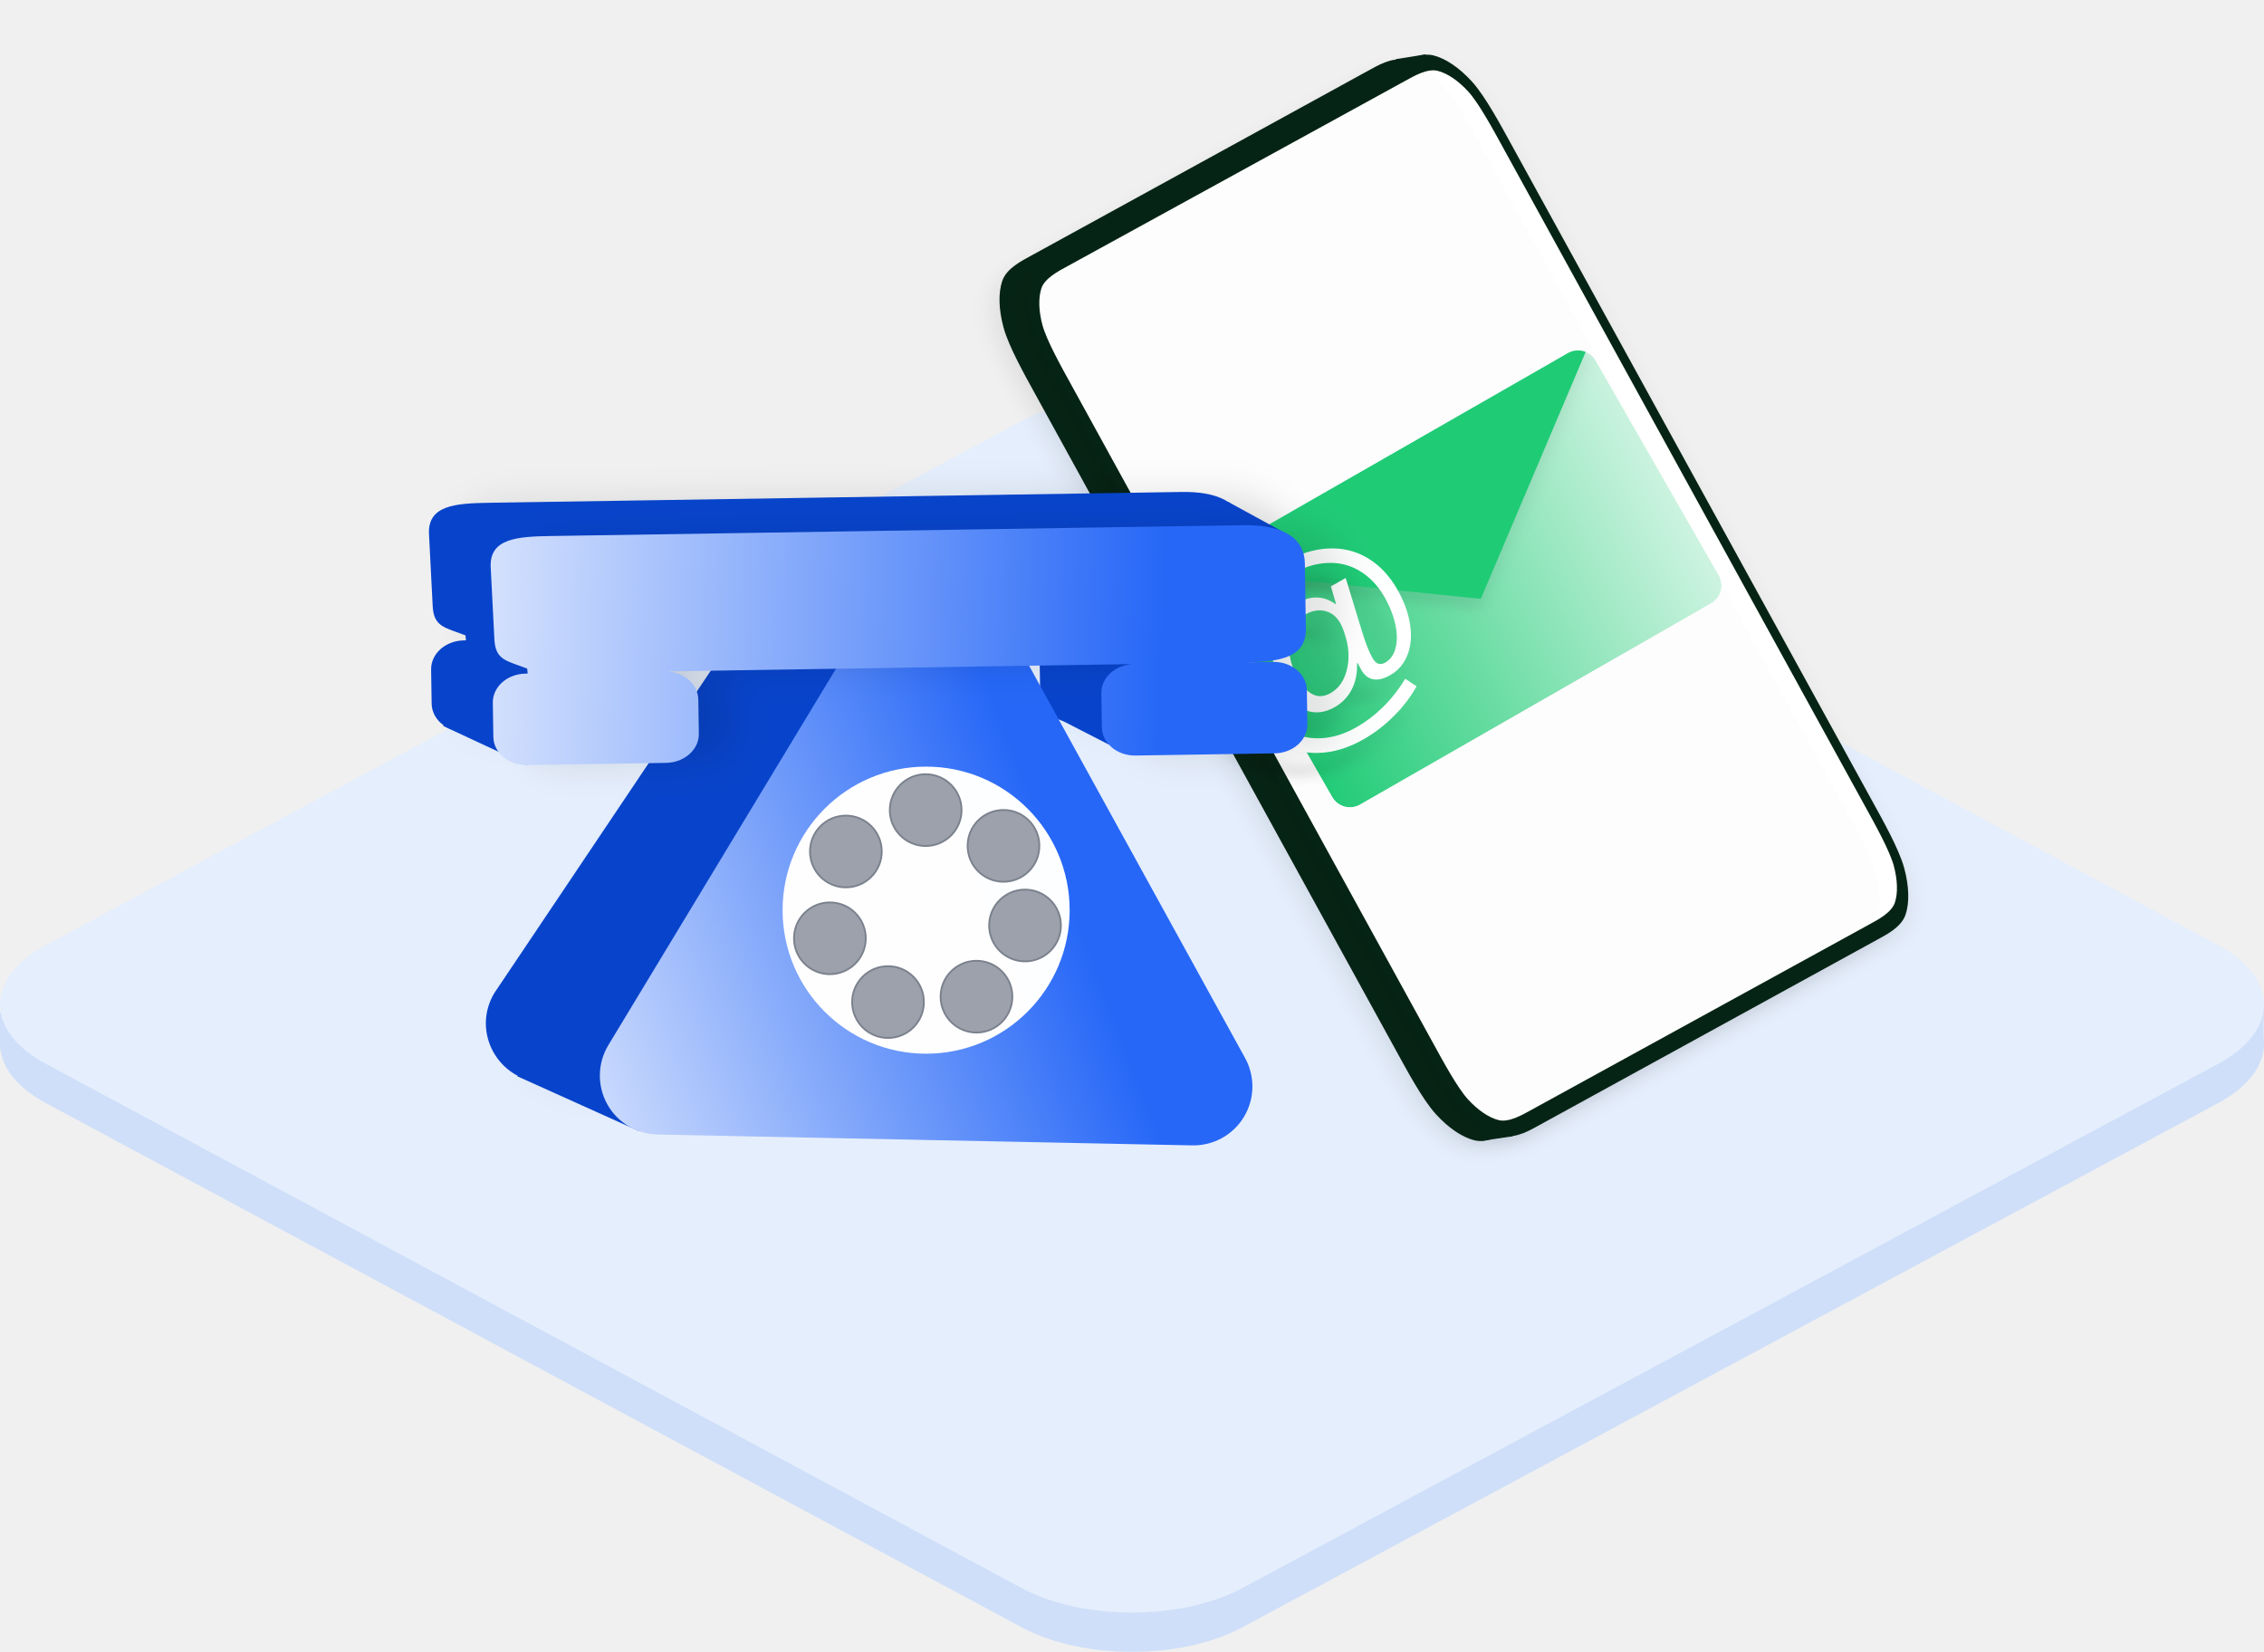
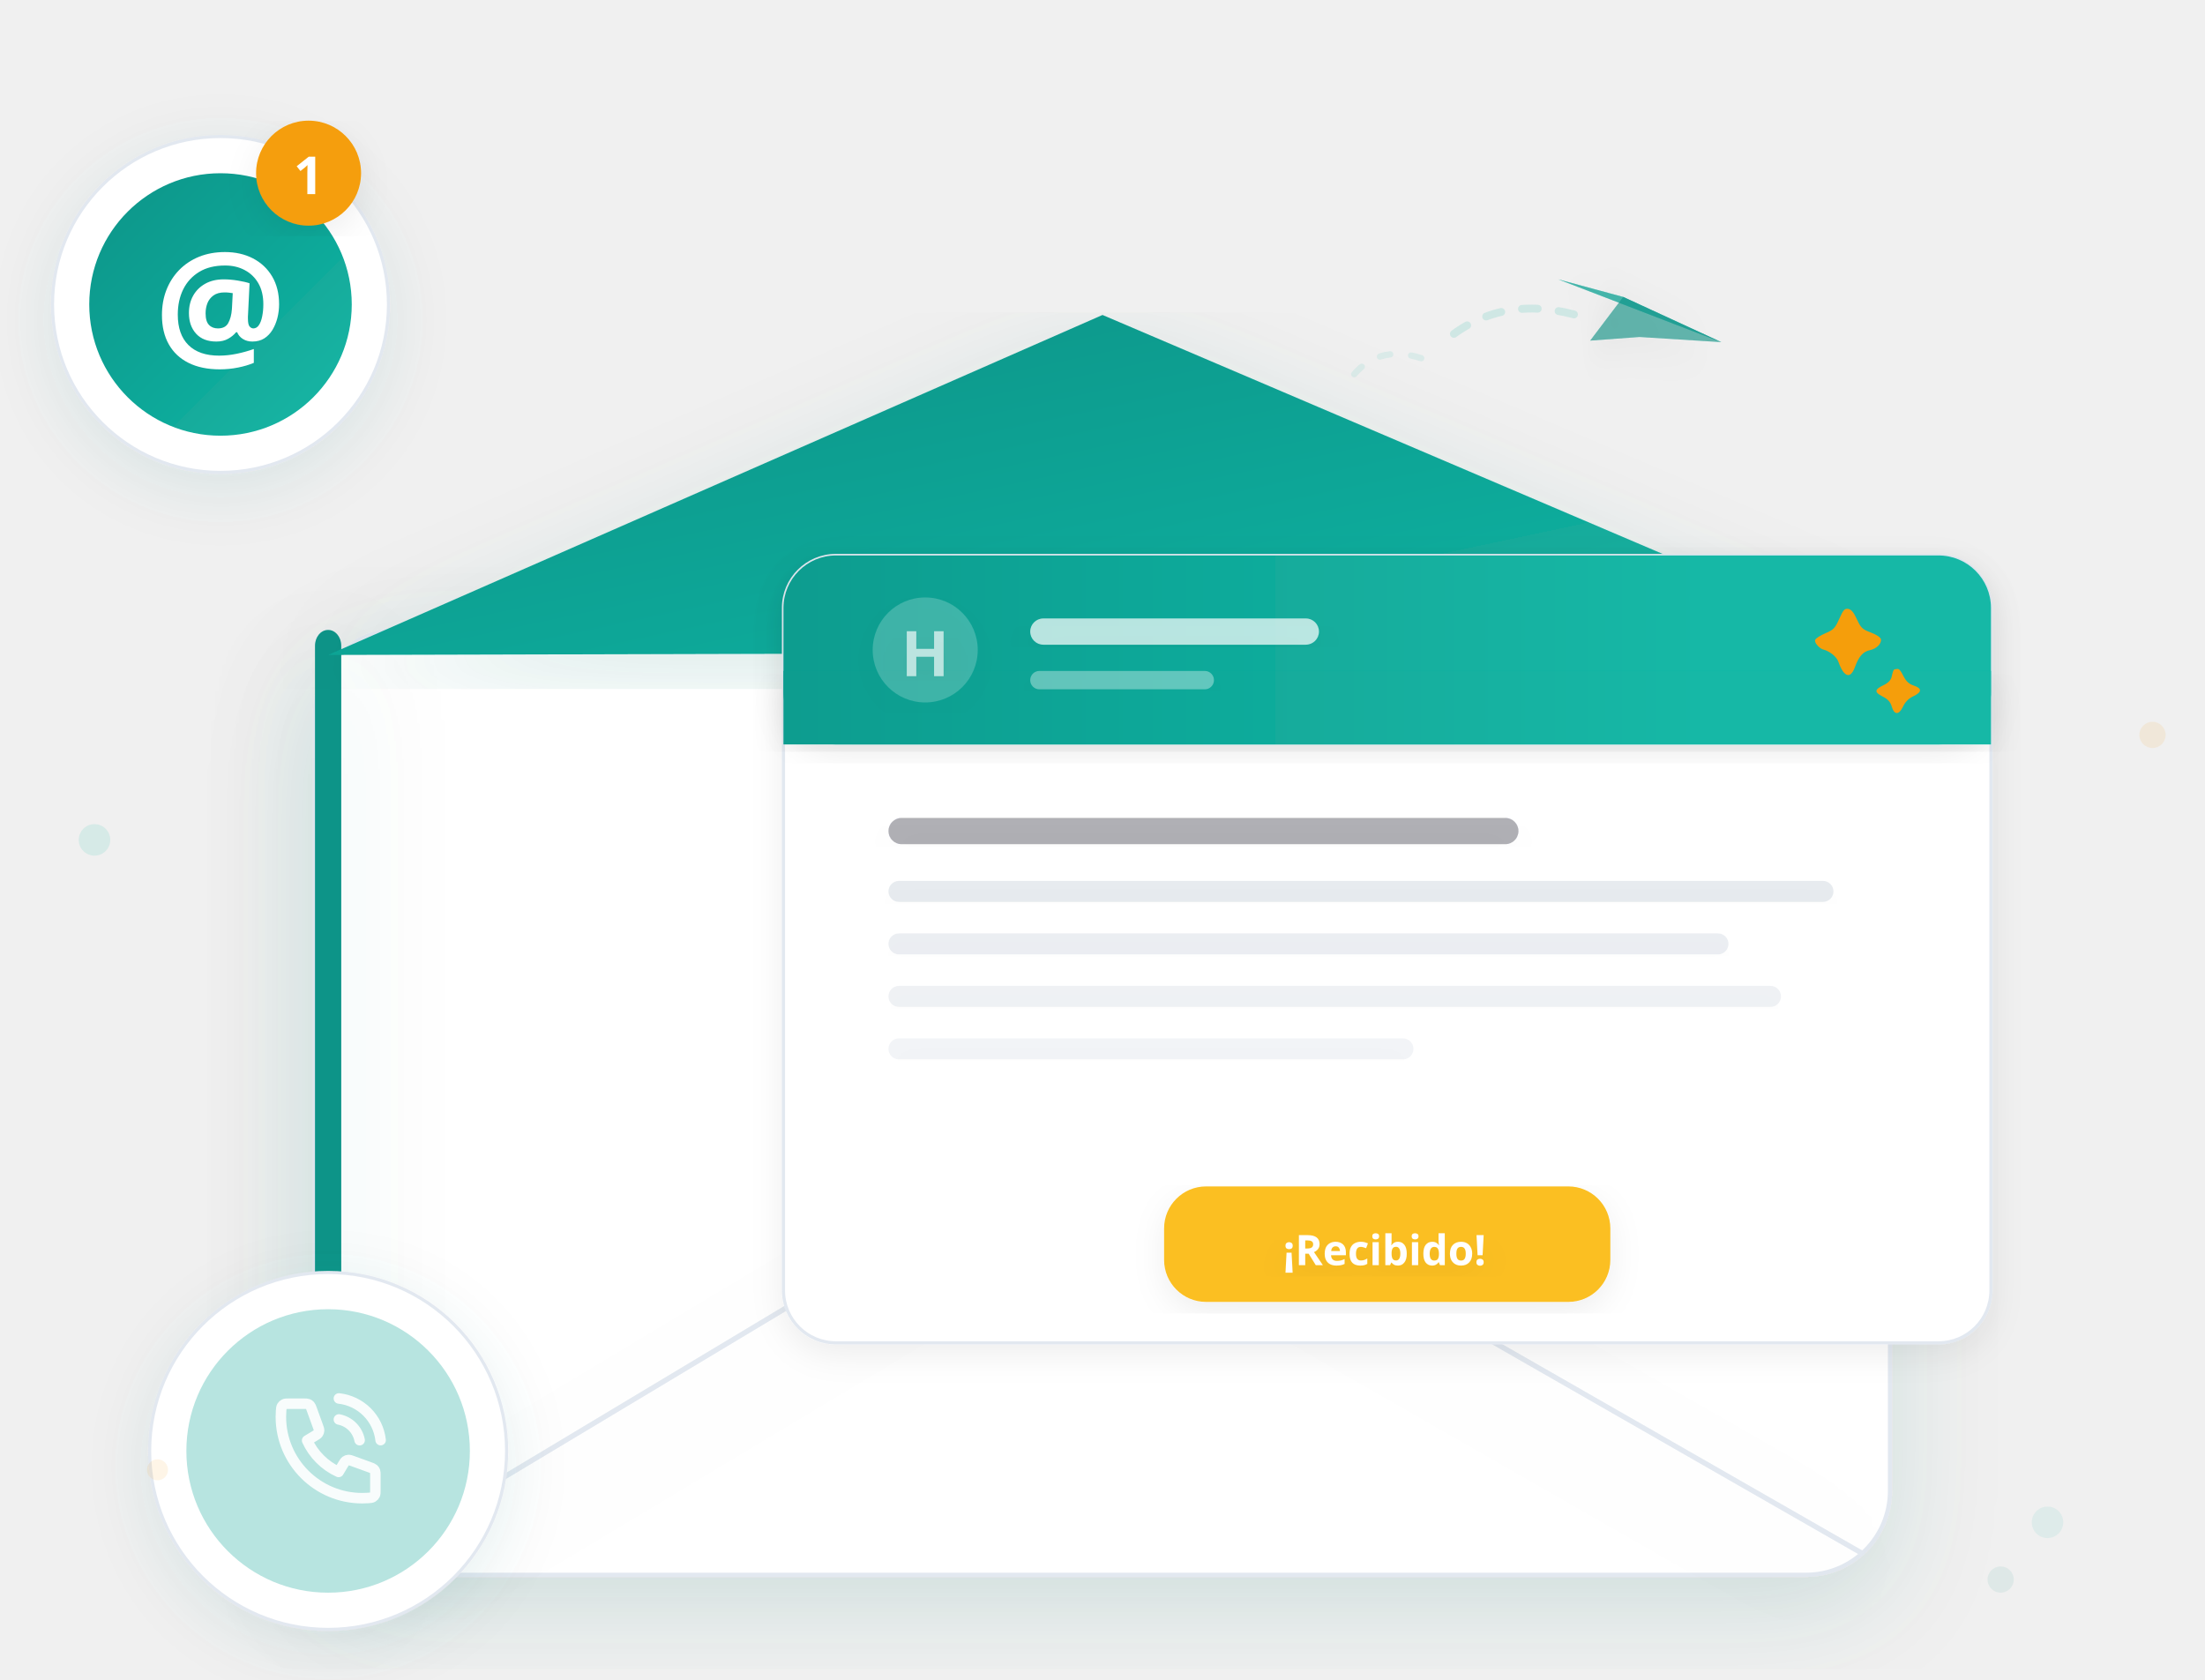
- <svg xmlns="http://www.w3.org/2000/svg" xmlns:xlink="http://www.w3.org/1999/xlink" width="252.392mm" height="184.13mm" viewBox="0 0 252.392 184.13" version="1.1" id="svg11290">
-   <defs id="defs11287">
-     <linearGradient id="linearGradient48840">
-       <stop style="stop-color:#ffffff;stop-opacity:1;" offset="0" id="stop48836" />
-       <stop style="stop-color:#2667f7;stop-opacity:1;" offset="0.781" id="stop48838" />
+ <svg xmlns="http://www.w3.org/2000/svg" xmlns:xlink="http://www.w3.org/1999/xlink" width="420" height="320" viewBox="0 0 420 320" version="1.1" id="svg2009">
+   <defs id="defs1913">
+     <linearGradient id="env-teal" x1="0%" y1="0%" x2="100%" y2="100%" gradientUnits="objectBoundingBox">
+       <stop offset="0%" style="stop-color:#0D9488;stop-opacity:1;" id="stop1853" />
+       <stop offset="100%" style="stop-color:#14B8A6;stop-opacity:1;" id="stop1855" />
    </linearGradient>
-     <linearGradient id="linearGradient43954">
-       <stop style="stop-color:#20cb76;stop-opacity:1;" offset="0" id="stop43950" />
-       <stop style="stop-color:#ffffff;stop-opacity:1;" offset="1" id="stop43952" />
+     <linearGradient id="env-teal-h" x1="0%" y1="0%" x2="100%" y2="0%" gradientUnits="objectBoundingBox">
+       <stop offset="0%" style="stop-color:#0D9488;stop-opacity:1;" id="stop1858" />
+       <stop offset="100%" style="stop-color:#14B8A6;stop-opacity:1;" id="stop1860" />
    </linearGradient>
-     <linearGradient id="linearGradient43214">
-       <stop style="stop-color:#20cb76;stop-opacity:1;" offset="0" id="stop43210" />
-       <stop style="stop-color:#ffffff;stop-opacity:0.992;" offset="1" id="stop43212" />
+     <linearGradient id="env-amber" x1="27.981" y1="271.255" x2="71.225" y2="271.255" gradientUnits="userSpaceOnUse" gradientTransform="matrix(1.965613,0,0,0.508747,60,65)">
+       <stop offset="0%" style="stop-color:#F59E0B;stop-opacity:1;" id="stop1863" />
+       <stop offset="100%" style="stop-color:#FBBF24;stop-opacity:1;" id="stop1865" />
    </linearGradient>
-     <linearGradient id="linearGradient35703">
-       <stop style="stop-color:#ffffff;stop-opacity:1;" offset="0" id="stop35701" />
-       <stop style="stop-color:#2667f7;stop-opacity:1;" offset="0.855" id="stop35699" />
-     </linearGradient>
-     <filter style="color-interpolation-filters:sRGB" id="filter14392" x="-0.055" y="-0.041" width="1.096" height="1.089">
-       <feFlood flood-opacity="0.09" flood-color="rgb(0,0,0)" result="flood" id="feFlood14382" />
-       <feComposite in="flood" in2="SourceGraphic" operator="in" result="composite1" id="feComposite14384" />
-       <feGaussianBlur in="composite1" stdDeviation="1" result="blur" id="feGaussianBlur14386" />
-       <feOffset dx="-1" dy="0.5" result="offset" id="feOffset14388" />
-       <feComposite in="SourceGraphic" in2="offset" operator="over" result="composite2" id="feComposite14390" />
+     <filter id="sh-main" x="-4.8" y="-inf" width="10.6" height="inf">
+       <feGaussianBlur in="SourceAlpha" stdDeviation="10" result="blur" id="feGaussianBlur1868" />
+       <feOffset in="blur" dx="0" dy="6" result="offsetBlur" id="feOffset1870" />
+       <feFlood flood-color="#0F766E" flood-opacity="0.14" result="color" id="feFlood1872" />
+       <feComposite in="color" in2="offsetBlur" operator="in" result="shadow" id="feComposite1874" />
+       <feMerge id="feMerge1880">
+         <feMergeNode in="shadow" id="feMergeNode1876" />
+         <feMergeNode in="SourceGraphic" id="feMergeNode1878" />
+       </feMerge>
    </filter>
-     <clipPath clipPathUnits="userSpaceOnUse" id="clipPath30291">
-       <path id="path30293" style="fill:#7a818d;fill-opacity:0.992;stroke-width:0.269;stroke-linecap:round;stroke-linejoin:round" d="m 20.813,-25.936 45.677,53.58 c 1.284,1.506 -0.528,5.144 -4.063,8.157 L -14.409,101.303 c -3.535,3.013 -7.414,4.227 -8.697,2.721 L -68.783,50.443 c -1.284,-1.506 0.528,-5.144 4.063,-8.157 l 76.836,-65.501 c 3.535,-3.013 7.414,-4.227 8.697,-2.721 z" />
-     </clipPath>
-     <clipPath clipPathUnits="userSpaceOnUse" id="clipPath30295">
-       <path id="path30297" style="fill:#7a818d;fill-opacity:0.992;stroke-width:0.2;stroke-linecap:round;stroke-linejoin:round" d="m 30.565,15.828 h 80.081 c 2.251,0 4.063,1.812 4.063,4.063 v 48.928 c 0,2.251 -1.812,4.063 -4.063,4.063 H 30.565 c -2.251,0 -4.063,-1.812 -4.063,-4.063 V 19.89 c 0,-2.251 1.812,-4.063 4.063,-4.063 z" />
-     </clipPath>
-     <linearGradient xlink:href="#linearGradient48840" id="linearGradient35695" x1="48.376" y1="27.842" x2="69.287" y2="19.372" gradientUnits="userSpaceOnUse" gradientTransform="matrix(4.298903,0.08864934,-0.08864934,4.298903,-38.64149,45.25038)" />
-     <linearGradient xlink:href="#linearGradient43214" id="linearGradient43946" gradientUnits="userSpaceOnUse" x1="153.385" y1="92.4" x2="199.907" y2="92.4" />
-     <linearGradient xlink:href="#linearGradient43954" id="linearGradient43956" x1="26.502" y1="44.354" x2="141.154" y2="50.779" gradientUnits="userSpaceOnUse" />
-     <filter style="color-interpolation-filters:sRGB" id="filter45847" x="-0.257" y="-0.115" width="1.374" height="1.297">
-       <feFlood flood-opacity="0.078" flood-color="rgb(0,0,0)" result="flood" id="feFlood45837" />
-       <feComposite in="flood" in2="SourceGraphic" operator="in" result="composite1" id="feComposite45839" />
-       <feGaussianBlur in="composite1" stdDeviation="1.25" result="blur" id="feGaussianBlur45841" />
-       <feOffset dx="-3.583" dy="1.713" result="offset" id="feOffset45843" />
-       <feComposite in="SourceGraphic" in2="offset" operator="over" result="composite2" id="feComposite45845" />
+     <filter id="sh-sm" x="-0.23" y="-0.23" width="1.459" height="1.506">
+       <feGaussianBlur in="SourceAlpha" stdDeviation="6" result="blur" id="feGaussianBlur1883" />
+       <feOffset in="blur" dx="0" dy="3" result="offsetBlur" id="feOffset1885" />
+       <feFlood flood-color="#0F766E" flood-opacity="0.1" result="color" id="feFlood1887" />
+       <feComposite in="color" in2="offsetBlur" operator="in" result="shadow" id="feComposite1889" />
+       <feMerge id="feMerge1895">
+         <feMergeNode in="shadow" id="feMergeNode1891" />
+         <feMergeNode in="SourceGraphic" id="feMergeNode1893" />
+       </feMerge>
    </filter>
-     <filter style="color-interpolation-filters:sRGB" id="filter46171" x="-0.066" y="-0.076" width="1.185" height="1.151">
-       <feFlood flood-opacity="0.102" flood-color="rgb(0,0,0)" result="flood" id="feFlood46161" />
-       <feComposite in="flood" in2="SourceGraphic" operator="in" result="composite1" id="feComposite46163" />
-       <feGaussianBlur in="composite1" stdDeviation="2" result="blur" id="feGaussianBlur46165" />
-       <feOffset dx="3.894" dy="0" result="offset" id="feOffset46167" />
-       <feComposite in="SourceGraphic" in2="offset" operator="over" result="composite2" id="feComposite46169" />
+     <filter id="sh-xs" x="-0.92" y="-inf" width="2.841" height="inf">
+       <feGaussianBlur in="SourceAlpha" stdDeviation="3" result="blur" id="feGaussianBlur1898" />
+       <feOffset in="blur" dx="0" dy="2" result="offsetBlur" id="feOffset1900" />
+       <feFlood flood-color="#1a1a2e" flood-opacity="0.07" result="color" id="feFlood1902" />
+       <feComposite in="color" in2="offsetBlur" operator="in" result="shadow" id="feComposite1904" />
+       <feMerge id="feMerge1910">
+         <feMergeNode in="shadow" id="feMergeNode1906" />
+         <feMergeNode in="SourceGraphic" id="feMergeNode1908" />
+       </feMerge>
    </filter>
-     <filter style="color-interpolation-filters:sRGB" id="filter46183" x="-0.053" y="-0.188" width="1.149" height="1.377">
-       <feFlood flood-opacity="0.102" flood-color="rgb(0,0,0)" result="flood" id="feFlood46173" />
-       <feComposite in="flood" in2="SourceGraphic" operator="in" result="composite1" id="feComposite46175" />
-       <feGaussianBlur in="composite1" stdDeviation="2" result="blur" id="feGaussianBlur46177" />
-       <feOffset dx="3.894" dy="0" result="offset" id="feOffset46179" />
-       <feComposite in="SourceGraphic" in2="offset" operator="over" result="composite2" id="feComposite46181" />
-     </filter>
-     <linearGradient xlink:href="#linearGradient35703" id="linearGradient49589" gradientUnits="userSpaceOnUse" gradientTransform="matrix(0.9121392,0,0,0.7877618,111.8714,35.90975)" x1="34.035" y1="96.831" x2="154.32" y2="102.075" />
+     <linearGradient xlink:href="#env-teal" id="linearGradient2136" gradientUnits="userSpaceOnUse" x1="0" y1="8.66" x2="138.564" y2="147.224" gradientTransform="matrix(2.165064,0,0,0.4618802,60,65)" />
+     <linearGradient xlink:href="#env-teal-h" id="linearGradient2138" gradientUnits="userSpaceOnUse" x1="13.847" y1="50.553" x2="104.841" y2="50.553" gradientTransform="matrix(2.527625,0,0,0.3956283,60,65)" />
+     <linearGradient xlink:href="#env-teal-h" id="linearGradient2140" gradientUnits="userSpaceOnUse" x1="8.635" y1="170.235" x2="65.38" y2="170.235" gradientTransform="matrix(4.053217,0,0,0.2467176,60,65)" />
  </defs>
-   <g id="layer1" transform="translate(-117.2436,-39.22366)">
-     <g id="g40245" transform="matrix(0.7550687,0.4591051,-0.7550687,0.4591051,308.4731,-54.83043)" style="fill:#cfdff9;fill-opacity:0.996">
-       <path style="color:#000000;fill:#cfdff9;fill-opacity:0.996;stroke-width:1.042;stroke-linecap:round;stroke-linejoin:round;-inkscape-stroke:none" d="m 123.41,193.2 135.615,-8.39 c 8.524,-0.527 14.962,5.91 14.434,14.434 l -8.39,135.615 c -0.527,8.524 -7.814,15.811 -16.338,16.338 l -135.615,8.39 c -8.524,0.527 -14.962,-5.91 -14.434,-14.434 l 8.39,-135.615 c 0.527,-8.524 7.814,-15.811 16.338,-16.338 z" id="path40243" />
+   <rect x="60" y="120" width="300" height="180" rx="16" ry="16" style="fill:#ffffff;stroke:#e2e8f0;stroke-width:0.8;filter:url(#sh-main)" id="rect1915" />
+   <rect x="60" y="120" width="5" height="180" rx="3" ry="3" style="fill:#0d9488;stroke:none;filter:url(#sh-main)" id="rect1917" />
+   <path d="M 62.5,124.77 210,60 360,124" style="fill:url(#linearGradient2136);stroke:none;filter:url(#sh-main)" id="path1919" />
+   <line x1="60" y1="133" x2="360" y2="133" style="stroke:#0f766e;stroke-width:0.6;stroke-opacity:0.15;filter:url(#sh-main)" id="line1921" />
+   <path d="m 65,300 145,-87 144.699,82.917" style="fill:none;stroke:#e2e8f0;stroke-width:1;filter:url(#sh-main)" id="path1923" />
+   <rect x="149.231" y="105.814" width="230" height="150" rx="10" ry="10" style="fill:#ffffff;stroke:#e2e8f0;stroke-width:0.6;filter:url(#sh-xs)" id="rect1925" />
+   <rect x="149.231" y="105.814" width="230" height="36" rx="10" ry="10" style="fill:url(#linearGradient2138);stroke:none;filter:url(#sh-xs)" id="rect1927" />
+   <rect x="149.231" y="127.814" width="230" height="14" style="fill:url(#linearGradient2140);stroke:none;filter:url(#sh-xs)" id="rect1929" />
+   <circle cx="176.231" cy="123.814" r="10" style="fill:#ffffff;fill-opacity:0.2;stroke:none;filter:url(#sh-xs)" id="circle1931" />
+   <text x="176.231" y="128.814" style="font-weight:800;font-size:12px;font-family:Nunito, sans-serif;text-anchor:middle;fill:#ffffff;fill-opacity:0.65;filter:url(#sh-xs)" id="text1933">H</text>
+   <rect x="196.231" y="117.814" width="55" height="5" rx="2.5" ry="2.5" style="fill:#ffffff;fill-opacity:0.7;stroke:none;filter:url(#sh-xs)" id="rect1935" />
+   <rect x="196.231" y="127.814" width="35" height="3.5" rx="1.75" ry="1.75" style="fill:#ffffff;fill-opacity:0.35;stroke:none;filter:url(#sh-xs)" id="rect1937" />
+   <rect x="169.231" y="155.814" width="120" height="5" rx="2.5" ry="2.5" style="fill:#1a1a2e;fill-opacity:0.35;stroke:none;filter:url(#sh-xs)" id="rect1939" />
+   <rect x="169.231" y="167.814" width="180" height="4" rx="2" ry="2" style="fill:#94a3b8;fill-opacity:0.22;stroke:none;filter:url(#sh-xs)" id="rect1941" />
+   <rect x="169.231" y="177.814" width="160" height="4" rx="2" ry="2" style="fill:#94a3b8;fill-opacity:0.18;stroke:none;filter:url(#sh-xs)" id="rect1943" />
+   <rect x="169.231" y="187.814" width="170" height="4" rx="2" ry="2" style="fill:#94a3b8;fill-opacity:0.15;stroke:none;filter:url(#sh-xs)" id="rect1945" />
+   <rect x="169.231" y="197.814" width="100" height="4" rx="2" ry="2" style="fill:#94a3b8;fill-opacity:0.12;stroke:none;filter:url(#sh-xs)" id="rect1947" />
+   <line x1="169.231" y1="213.814" x2="354.231" y2="213.814" style="stroke:#e2e8f0;stroke-width:0.6;filter:url(#sh-xs)" id="line1949" />
+   <rect x="221.731" y="226.014" width="85" height="22" rx="8" ry="8" style="fill:url(#env-amber);stroke:none;filter:url(#sh-xs)" id="rect1951" />
+   <text x="263.731" y="241.014" style="font-weight:700;font-size:8px;font-family:Nunito, sans-serif;text-anchor:middle;fill:#ffffff;filter:url(#sh-xs)" id="text1953">¡Recibido!</text>
+   <g style="filter:url(#sh-sm)" transform="translate(42, 58)" id="g1969">
+     <circle cx="0" cy="0" r="32" style="fill:#ffffff;stroke:#e2e8f0;stroke-width:0.6" id="circle1963" />
+     <circle cx="0" cy="0" r="25" style="fill:url(#env-teal);stroke:none" id="circle1965" />
+     <text x="0" y="10" style="font-family:Nunito,sans-serif;font-weight:800;font-size:28px;fill:#ffffff;text-anchor:middle" id="text1967">@</text>
+   </g>
+   <g style="filter:url(#sh-sm)" transform="translate(62.5,276.4062)" id="g1979">
+     <circle cx="0" cy="0" r="34" style="fill:#ffffff;stroke:#e2e8f0;stroke-width:0.6" id="circle1971" />
+     <circle cx="0" cy="0" r="27" style="fill:#b7e4e0;stroke:none;fill-opacity:1" id="circle1973" />
+     <g transform="translate(-12,-12)" id="g1977">
+       <path d="m 14.05,6 c 0.977,0.191 1.874,0.668 2.578,1.372 C 17.332,8.076 17.809,8.973 18,9.95 M 14.05,2 c 2.029,0.225 3.922,1.134 5.366,2.577 C 20.861,6.02 21.772,7.911 22,9.94 M 18.5,21 C 9.94,21 3,14.06 3,5.5 3,5.114 3.014,4.731 3.042,4.352 3.074,3.917 3.09,3.699 3.204,3.501 3.298,3.337 3.466,3.181 3.636,3.099 3.842,3 4.082,3 4.562,3 h 2.817 c 0.404,0 0.606,0 0.779,0.066 0.153,0.059 0.289,0.154 0.396,0.278 0.122,0.14 0.191,0.33 0.329,0.709 l 1.166,3.207 c 0.161,0.441 0.241,0.662 0.227,0.872 -0.012,0.185 -0.075,0.362 -0.182,0.513 C 9.973,8.816 9.771,8.937 9.369,9.179 L 8,10 c 1.202,2.649 3.35,4.8 6,6 l 0.821,-1.369 c 0.242,-0.403 0.362,-0.604 0.534,-0.726 0.151,-0.107 0.329,-0.17 0.513,-0.182 0.209,-0.014 0.43,0.067 0.872,0.227 l 3.207,1.166 c 0.379,0.138 0.569,0.207 0.709,0.329 0.124,0.107 0.219,0.243 0.278,0.396 C 21,16.015 21,16.217 21,16.621 v 2.817 c 0,0.48 0,0.72 -0.099,0.926 -0.082,0.171 -0.238,0.338 -0.402,0.432 -0.198,0.114 -0.416,0.13 -0.851,0.162 C 19.269,20.986 18.886,21 18.5,21 Z" style="fill:none;stroke:#ffffff;stroke-width:2;stroke-linecap:round;stroke-linejoin:round;stroke-opacity:0.9" id="path1975" />
    </g>
-     <path style="fill:#cfdff9;fill-opacity:0.996;stroke:none;stroke-width:0.103;stroke-linecap:round;stroke-linejoin:round;stroke-dasharray:none;stroke-opacity:1" d="m 117.244,152.066 v 4.1 h 12.629 l 0.329,-7.109 z" id="path47721" />
-     <path style="fill:#cfdff9;fill-opacity:0.996;stroke:none;stroke-width:0.103;stroke-linecap:round;stroke-linejoin:round;stroke-dasharray:none;stroke-opacity:1" d="m 369.56,156.435 0.076,-5.246 -8.659,1.563 -0.559,7.262 c 0,0 8.833,-1.673 9.026,-3.062 0.193,-1.389 0.117,-0.517 0.117,-0.517 z" id="path47723" />
-     <g id="rect5006" transform="matrix(0.7550687,0.4591051,-0.7550687,0.4591051,308.4731,-59.2044)" style="fill:#e5eefc;fill-opacity:0.993">
-       <path style="color:#000000;fill:#e5eefc;fill-opacity:0.993;stroke-width:1.042;stroke-linecap:round;stroke-linejoin:round;-inkscape-stroke:none" d="m 123.41,193.2 135.615,-8.39 c 8.524,-0.527 14.962,5.91 14.434,14.434 l -8.39,135.615 c -0.527,8.524 -7.814,15.811 -16.338,16.338 l -135.615,8.39 c -8.524,0.527 -14.962,-5.91 -14.434,-14.434 l 8.39,-135.615 c 0.527,-8.524 7.814,-15.811 16.338,-16.338 z" id="path5158" />
-     </g>
-     <path style="fill:#9ba0aa;fill-opacity:0;stroke:none;stroke-width:0.103;stroke-linecap:round;stroke-linejoin:round;stroke-dasharray:none;stroke-opacity:1" id="path41026" d="m 174.399,106.171 c -2.108,0.414 -4.175,1.015 -6.135,1.935 -2.089,1.174 -3.708,2.925 -5.04,4.959 -1.159,1.866 -1.546,3.999 -1.617,6.191 0.08,2.085 0.577,4.178 1.586,5.987 0.212,0.38 0.466,0.732 0.699,1.097 1.178,1.733 2.802,3.066 4.754,3.688 0.45,0.143 0.919,0.214 1.378,0.322 2.12,0.276 4.118,0.268 6.06,-0.734 1.215,-0.951 1.369,-1.921 0.441,-3.166 -0.969,-0.813 -2.129,-0.886 -3.314,-0.803 -1.121,0.165 -2.211,0.468 -3.288,0.828 -0.941,0.324 -1.643,1.017 -2.334,1.728 -0.927,1.02 -1.313,2.291 -1.543,3.649 -0.228,2.059 0.838,3.675 2.027,5.178 1.648,1.915 3.708,3.274 5.854,4.472 1.424,0.654 2.912,1.241 4.474,1.377 0.903,0.079 1.163,0.004 2.06,-0.096 1.701,-0.387 3.355,-0.982 4.713,-2.154 0.854,-0.947 0.792,-1.537 -0.191,-2.432 -0.485,-0.441 -1.433,-0.293 -1.988,-0.243 -1.715,0.344 -3.148,1.4 -4.409,2.624 -1.031,1.016 -1.765,2.263 -2.29,3.634 -0.475,1.571 -0.268,2.753 0.312,4.233 0.868,1.868 2.218,3.369 3.604,4.814 1.395,1.371 3.131,2.203 4.898,2.889 0.592,0.207 1.203,0.335 1.815,0.454 1.391,0.268 1.75,-1.81 0.359,-2.079 v 0 c -0.501,-0.096 -1.001,-0.198 -1.487,-0.36 -1.5,-0.576 -2.986,-1.262 -4.181,-2.409 -1.208,-1.258 -2.402,-2.548 -3.179,-4.164 -0.375,-0.802 -0.535,-1.719 -0.285,-2.593 0.407,-1.085 0.982,-2.07 1.796,-2.873 0.93,-0.929 2.001,-1.749 3.264,-2.071 0.189,-0.032 0.382,-0.079 0.576,-0.07 0.058,0.003 0.174,0.088 0.171,0.027 -0.076,-1.496 -0.455,0.101 0.043,-1.171 0.024,-0.061 -0.072,0.109 -0.108,0.163 -1.03,0.936 -2.365,1.323 -3.659,1.677 -2.002,0.261 -3.538,-0.184 -5.375,-1.051 -1.92,-1.068 -3.771,-2.264 -5.258,-3.965 -0.804,-0.994 -1.67,-2.064 -1.586,-3.449 0.151,-0.923 0.351,-1.793 0.97,-2.503 0.464,-0.479 0.911,-0.99 1.541,-1.226 0.927,-0.31 1.861,-0.573 2.823,-0.734 0.509,-0.04 0.929,-0.059 1.427,0.072 0.241,0.063 0.137,0.094 0.264,0.039 0.098,-0.099 0.351,-0.518 0.147,-0.138 -1.471,0.812 -3.138,0.722 -4.752,0.555 -0.352,-0.073 -0.711,-0.115 -1.056,-0.219 -1.578,-0.478 -2.887,-1.514 -3.835,-2.913 -1.142,-1.741 -1.882,-3.688 -1.938,-5.833 0.037,-1.784 0.339,-3.531 1.268,-5.057 1.105,-1.727 2.471,-3.201 4.209,-4.225 1.783,-0.857 3.681,-1.372 5.599,-1.771 1.4,-0.211 1.117,-2.303 -0.283,-2.092 z" />
-     <path id="path48106" d="m 237.46,161.076 -59.609,-1.21 c -5.055,-0.103 -8.103,-5.639 -5.487,-9.966 l 29.729,-44.277 c 2.819,-4.198 10.059,-10.939 12.498,-6.51 l 28.757,52.228 c 2.439,4.429 -0.832,9.838 -5.887,9.735 z" style="fill:#0844cb;fill-opacity:1;stroke:none;stroke-width:0.1;stroke-linecap:round;stroke-linejoin:round;stroke-dasharray:none;stroke-opacity:1;filter:url(#filter46171)" />
-     <path style="fill:#0844cb;fill-opacity:1;stroke:none;stroke-width:0.103;stroke-linecap:round;stroke-linejoin:round;stroke-dasharray:none;stroke-opacity:1" d="m 174.885,159.181 13.587,6.123 2.526,-6.442 -9.613,-4.053 z" id="path51908" />
-     <path id="path51058" d="m 148.293,41.151 h 56.84 c 1.461,0 3.898,-0.048 5.206,0.575 1.225,0.584 2.215,1.574 2.799,2.799 0.623,1.308 0.575,3.745 0.575,5.206 v 56.84 c 0,1.461 0.048,3.898 -0.575,5.206 -0.584,1.225 -1.574,2.215 -2.799,2.799 -1.308,0.623 -3.745,0.575 -5.206,0.575 h -56.84 c -1.461,0 -3.898,0.048 -5.206,-0.575 -1.225,-0.584 -2.215,-1.574 -2.799,-2.799 -0.623,-1.308 -0.575,-3.745 -0.575,-5.206 V 49.731 c 0,-1.461 -0.048,-3.898 0.575,-5.206 0.584,-1.225 1.574,-2.215 2.799,-2.799 1.308,-0.623 3.745,-0.575 5.206,-0.575 z" style="fill:#062415;fill-opacity:1;stroke:#062415;stroke-width:1.298;stroke-linecap:round;stroke-linejoin:round;stroke-opacity:1;filter:url(#filter14392)" transform="matrix(0.6622564,-0.3634034,0.711123,1.293646,105.1321,69.2464)" />
-     <path id="rect1798" d="m 148.293,41.151 h 56.84 c 1.461,0 3.898,-0.048 5.206,0.575 1.225,0.584 2.215,1.574 2.799,2.799 0.623,1.308 0.575,3.745 0.575,5.206 v 56.84 c 0,1.461 0.048,3.898 -0.575,5.206 -0.584,1.225 -1.574,2.215 -2.799,2.799 -1.308,0.623 -3.745,0.575 -5.206,0.575 h -56.84 c -1.461,0 -3.898,0.048 -5.206,-0.575 -1.225,-0.584 -2.215,-1.574 -2.799,-2.799 -0.623,-1.308 -0.575,-3.745 -0.575,-5.206 V 49.731 c 0,-1.461 -0.048,-3.898 0.575,-5.206 0.584,-1.225 1.574,-2.215 2.799,-2.799 1.308,-0.623 3.745,-0.575 5.206,-0.575 z" style="fill:#ffffff;fill-opacity:0.992;stroke:#062415;stroke-width:1.298;stroke-linecap:round;stroke-linejoin:round;stroke-opacity:1;filter:url(#filter14392)" transform="matrix(0.6622564,-0.3634034,0.711123,1.293646,108.3071,68.71723)" />
-     <path style="fill:#0844cb;fill-opacity:1;stroke:none;stroke-width:0.085;stroke-linecap:round;stroke-linejoin:round;stroke-dasharray:none;stroke-opacity:1;filter:url(#filter46183)" d="m 168.564,103.578 c -3.757,0 -6.898,0.15 -6.782,3.394 l 0.285,8.011 c 0.084,2.351 1.304,2.399 3.609,3.333 0.013,0.196 0.025,0.382 0.037,0.554 h -0.226 c -2.053,0 -3.706,1.427 -3.706,3.201 v 3.793 c 0,1.773 1.653,3.2 3.706,3.2 h 15.501 c 2.053,0 3.705,-1.427 3.705,-3.2 v -3.793 c 0,-1.773 -1.652,-3.201 -3.705,-3.201 h 52.347 c -2.053,0 -3.706,1.427 -3.706,3.201 v 3.793 c 0,1.773 1.653,3.2 3.706,3.2 h 15.5 c 2.053,0 3.706,-1.427 3.706,-3.2 v -3.793 c 0,-1.773 -1.653,-3.201 -3.706,-3.201 h -3.077 c 3.757,0 6.782,-0.395 6.782,-3.64 v -7.271 c 0,-3.245 -3.025,-4.379 -6.782,-4.379 z" id="path50317" transform="rotate(-0.8968403,-360.7524,-107.0983)" />
-     <path style="fill:#0844cb;fill-opacity:1;stroke:none;stroke-width:0.103;stroke-linecap:round;stroke-linejoin:round;stroke-dasharray:none;stroke-opacity:1" d="m 240.866,122.224 -6.457,-3.312 2.079,-3.477 8.219,4.179 z" id="path54171" />
-     <path id="path19232-0-8" d="m 250.16,166.897 -59.609,-1.21 a 6.568,6.568 0 0 1 -5.487,-9.966 l 30.853,-51.018 a 6.568,6.568 0 0 1 11.374,0.231 l 28.757,52.228 a 6.568,6.568 0 0 1 -5.887,9.735 z" style="fill:url(#linearGradient35695);fill-opacity:1;stroke:none;stroke-width:0.1;stroke-linecap:round;stroke-linejoin:round;stroke-dasharray:none;stroke-opacity:1" />
-     <path id="rect30104" style="fill:url(#linearGradient43956);fill-opacity:1;stroke:none;stroke-width:0.59;stroke-linecap:round;stroke-linejoin:round;stroke-dasharray:none;stroke-opacity:1;filter:url(#filter45847)" d="m 30.565,15.828 h 80.081 c 2.251,0 4.063,1.812 4.063,4.063 v 48.928 c 0,2.251 -1.812,4.063 -4.063,4.063 H 30.565 c -2.251,0 -4.063,-1.812 -4.063,-4.063 V 19.89 c 0,-2.251 1.812,-4.063 4.063,-4.063 z" clip-path="url(#clipPath30295)" transform="matrix(0.4886414,-0.2801703,0.2801703,0.4886414,233.5213,101.8572)" />
-     <path id="path30158" style="fill:url(#linearGradient43946);fill-opacity:1;stroke:none;stroke-width:0.726;stroke-linecap:round;stroke-linejoin:round;stroke-dasharray:none;stroke-opacity:1;filter:url(#filter45847)" transform="matrix(0.2572382,-0.3869334,0.5110292,-0.08888532,260.7912,106.7758)" d="M 70.605,30.919 -8.619,46.476 17.52,-29.913 Z" clip-path="url(#clipPath30291)" />
-     <text xml:space="preserve" style="font-size:27.681px;font-family:Arial;-inkscape-font-specification:Arial;text-align:center;text-anchor:middle;fill:#ffffff;fill-opacity:0.992;stroke:none;stroke-width:0.079;stroke-linecap:round;stroke-linejoin:round;stroke-dasharray:none;stroke-opacity:1;filter:url(#filter45847)" x="186.28" y="232.266" id="text31816" transform="matrix(0.7797595,-0.4494165,0.4494165,0.7797595,33.84102,12.06347)">
-       <tspan id="tspan31814" style="fill:#ffffff;fill-opacity:0.992;stroke:none;stroke-width:0.079" x="186.28" y="232.266">@</tspan>
-     </text>
-     <circle style="fill:#ffffff;fill-opacity:0.992;stroke:none;stroke-width:1;stroke-linecap:round;stroke-linejoin:round;stroke-dasharray:none;stroke-opacity:1" id="path25350" cx="220.489" cy="140.678" r="16" />
-     <circle style="fill:#9ba0aa;fill-opacity:0.992;stroke:#7a818d;stroke-width:0.2;stroke-linecap:round;stroke-linejoin:round;stroke-dasharray:none;stroke-opacity:1" id="path34890" cx="209.759" cy="143.814" r="4" />
-     <circle style="fill:#9ba0aa;fill-opacity:0.992;stroke:#7a818d;stroke-width:0.2;stroke-linecap:round;stroke-linejoin:round;stroke-dasharray:none;stroke-opacity:1" id="path34890-3" cx="211.542" cy="134.138" r="4" />
-     <circle style="fill:#9ba0aa;fill-opacity:0.992;stroke:#7a818d;stroke-width:0.2;stroke-linecap:round;stroke-linejoin:round;stroke-dasharray:none;stroke-opacity:1" id="path34890-4" cx="220.439" cy="129.525" r="4" />
-     <circle style="fill:#9ba0aa;fill-opacity:0.992;stroke:#7a818d;stroke-width:0.2;stroke-linecap:round;stroke-linejoin:round;stroke-dasharray:none;stroke-opacity:1" id="path34890-0" cx="229.113" cy="133.51" r="4" />
-     <circle style="fill:#9ba0aa;fill-opacity:0.992;stroke:#7a818d;stroke-width:0.2;stroke-linecap:round;stroke-linejoin:round;stroke-dasharray:none;stroke-opacity:1" id="path34890-1" cx="231.514" cy="142.386" r="4" />
-     <circle style="fill:#9ba0aa;fill-opacity:0.992;stroke:#7a818d;stroke-width:0.2;stroke-linecap:round;stroke-linejoin:round;stroke-dasharray:none;stroke-opacity:1" id="path34890-9" cx="226.103" cy="150.321" r="4" />
-     <circle style="fill:#9ba0aa;fill-opacity:0.992;stroke:#7a818d;stroke-width:0.2;stroke-linecap:round;stroke-linejoin:round;stroke-dasharray:none;stroke-opacity:1" id="path34890-48" cx="216.239" cy="150.923" r="4" />
-     <path style="fill:#0844cb;fill-opacity:1;stroke:none;stroke-width:0.103;stroke-linecap:round;stroke-linejoin:round;stroke-dasharray:none;stroke-opacity:1" d="m 175.999,124.501 -9.393,-4.376 3.749,-1.164 7.182,2.535 z" id="path51910" />
-     <path style="fill:#0844cb;fill-opacity:1;stroke:none;stroke-width:0.103;stroke-linecap:round;stroke-linejoin:round;stroke-dasharray:none;stroke-opacity:1" d="m 260.339,98.542 -6.243,-3.409 -2.629,5.099 6.055,1.831 z" id="path51912" />
-     <path style="fill:url(#linearGradient49589);fill-opacity:1;stroke:none;stroke-width:0.085;stroke-linecap:round;stroke-linejoin:round;stroke-dasharray:none;stroke-opacity:1;filter:url(#filter46183)" d="m 168.564,103.578 c -3.757,0 -6.898,0.15 -6.782,3.394 l 0.285,8.011 c 0.084,2.351 1.304,2.399 3.609,3.333 0.013,0.196 0.025,0.382 0.037,0.554 h -0.226 c -2.053,0 -3.706,1.427 -3.706,3.201 v 3.793 c 0,1.773 1.653,3.2 3.706,3.2 h 15.501 c 2.053,0 3.705,-1.427 3.705,-3.2 v -3.793 c 0,-1.773 -1.652,-3.201 -3.705,-3.201 h 52.347 c -2.053,0 -3.706,1.427 -3.706,3.201 v 3.793 c 0,1.773 1.653,3.2 3.706,3.2 h 15.5 c 2.053,0 3.706,-1.427 3.706,-3.2 v -3.793 c 0,-1.773 -1.653,-3.201 -3.706,-3.201 h -3.077 c 3.757,0 6.782,-0.395 6.782,-3.64 v -7.271 c 0,-3.245 -3.025,-4.379 -6.782,-4.379 z" id="path48861" transform="rotate(-0.8968403,-120.6724,-544.7215)" />
-     <path style="fill:#062415;fill-opacity:1;stroke:none;stroke-width:0.103;stroke-linecap:round;stroke-linejoin:round;stroke-dasharray:none;stroke-opacity:1" d="m 285.887,165.88 -3.506,0.517 -0.402,-1.552 3.506,-0.115 z" id="path51118" />
-     <path style="fill:#062415;fill-opacity:1;stroke:none;stroke-width:0.103;stroke-linecap:round;stroke-linejoin:round;stroke-dasharray:none;stroke-opacity:1" d="m 272.867,45.816 3.294,-0.531 -0.111,1.207 -3.659,0.804 z" id="path51124" />
+   </g>
+   <g style="filter:url(#sh-xs)" transform="rotate(53.79509,113.6928,328.1683)" id="g1987">
+     <path d="M 0,18 10,10 28,0 Z" style="fill:#14b8a6;fill-opacity:0.55;stroke:none" id="path1981" />
+     <path d="m 28,0 -18,10 3,10 5,-8 z" style="fill:#0d9488;fill-opacity:0.65;stroke:none" id="path1983" />
+     <path d="M 0,18 28,0 10,10 Z" style="fill:#0d9488;fill-opacity:0.45;stroke:none" id="path1985" />
+   </g>
+   <path d="m 299.802,59.898 q -14.727,-3.889 -25.428,5.779" style="fill:none;stroke:#14b8a6;stroke-width:1.5;stroke-linecap:round;stroke-dasharray:3, 4;stroke-opacity:0.15" id="path1989" />
+   <path d="m 270.709,68.239 q -8.499,-2.788 -13.557,4.025" style="fill:none;stroke:#14b8a6;stroke-width:1.2;stroke-linecap:round;stroke-dasharray:2, 4;stroke-opacity:0.1" id="path1991" />
+   <g style="filter:url(#sh-xs)" transform="translate(58.77663,32.986)" id="g1997">
+     <circle cx="0" cy="0" r="10" style="fill:#f59e0b;stroke:none" id="circle1993" />
+     <text x="0" y="4" style="font-weight:800;font-size:10px;font-family:Nunito, sans-serif;text-anchor:middle;fill:#ffffff" id="text1995">1</text>
+   </g>
+   <circle cx="18" cy="160" r="3" style="fill:#14B8A6;fill-opacity:0.12;stroke:none" id="circle1999" />
+   <circle cx="410" cy="140" r="2.5" style="fill:#F59E0B;fill-opacity:0.1;stroke:none" id="circle2001" />
+   <circle cx="381.075" cy="300.906" r="2.5" style="fill:#0d9488;fill-opacity:0.08;stroke:none" id="circle2003" />
+   <circle cx="390" cy="290" r="3" style="fill:#14B8A6;fill-opacity:0.08;stroke:none" id="circle2005" />
+   <circle cx="30" cy="280" r="2" style="fill:#F59E0B;fill-opacity:0.1;stroke:none" id="circle2007" />
+   <g id="layer1" transform="matrix(2.008596,0,0,2.008596,-48.92479,-1.335019)" style="stroke-width:1.882">
+     <path d="m 204.033,64.144 c -0.151,0.025 -0.224,0.437 -0.288,0.704 -0.078,0.327 -0.326,0.586 -0.761,0.794 -0.881,0.421 -0.903,0.669 -0.094,1.082 0.495,0.253 0.735,0.515 0.856,0.934 0.239,0.835 0.689,0.845 1.075,0.025 0.211,-0.448 0.537,-0.776 0.977,-0.983 0.828,-0.39 0.842,-0.75 0.039,-1.015 -0.443,-0.146 -0.721,-0.4 -0.968,-0.884 -0.409,-0.801 -0.463,-0.719 -0.836,-0.656 z m -4.839,0.284 c -0.152,-0.173 -0.366,-0.596 -0.476,-0.939 -0.195,-0.609 -0.954,-1.102 -1.476,-1.228 -0.279,-0.067 -0.864,-0.609 -0.748,-0.912 0.054,-0.142 0.49,-0.423 0.969,-0.625 0.772,-0.326 0.92,-0.48 1.312,-1.368 0.372,-0.841 0.506,-0.991 0.843,-0.944 0.288,0.041 0.521,0.317 0.828,0.982 0.38,0.824 0.524,0.961 1.323,1.259 0.518,0.193 0.921,0.46 0.956,0.632 0.083,0.414 -0.418,0.917 -1.036,1.04 -0.641,0.128 -1.06,0.593 -1.41,1.566 -0.299,0.832 -0.669,1.015 -1.086,0.538 z" style="fill:#f59e0b;fill-opacity:1;stroke-width:1.882" id="path1908-4" />
  </g>
</svg>
